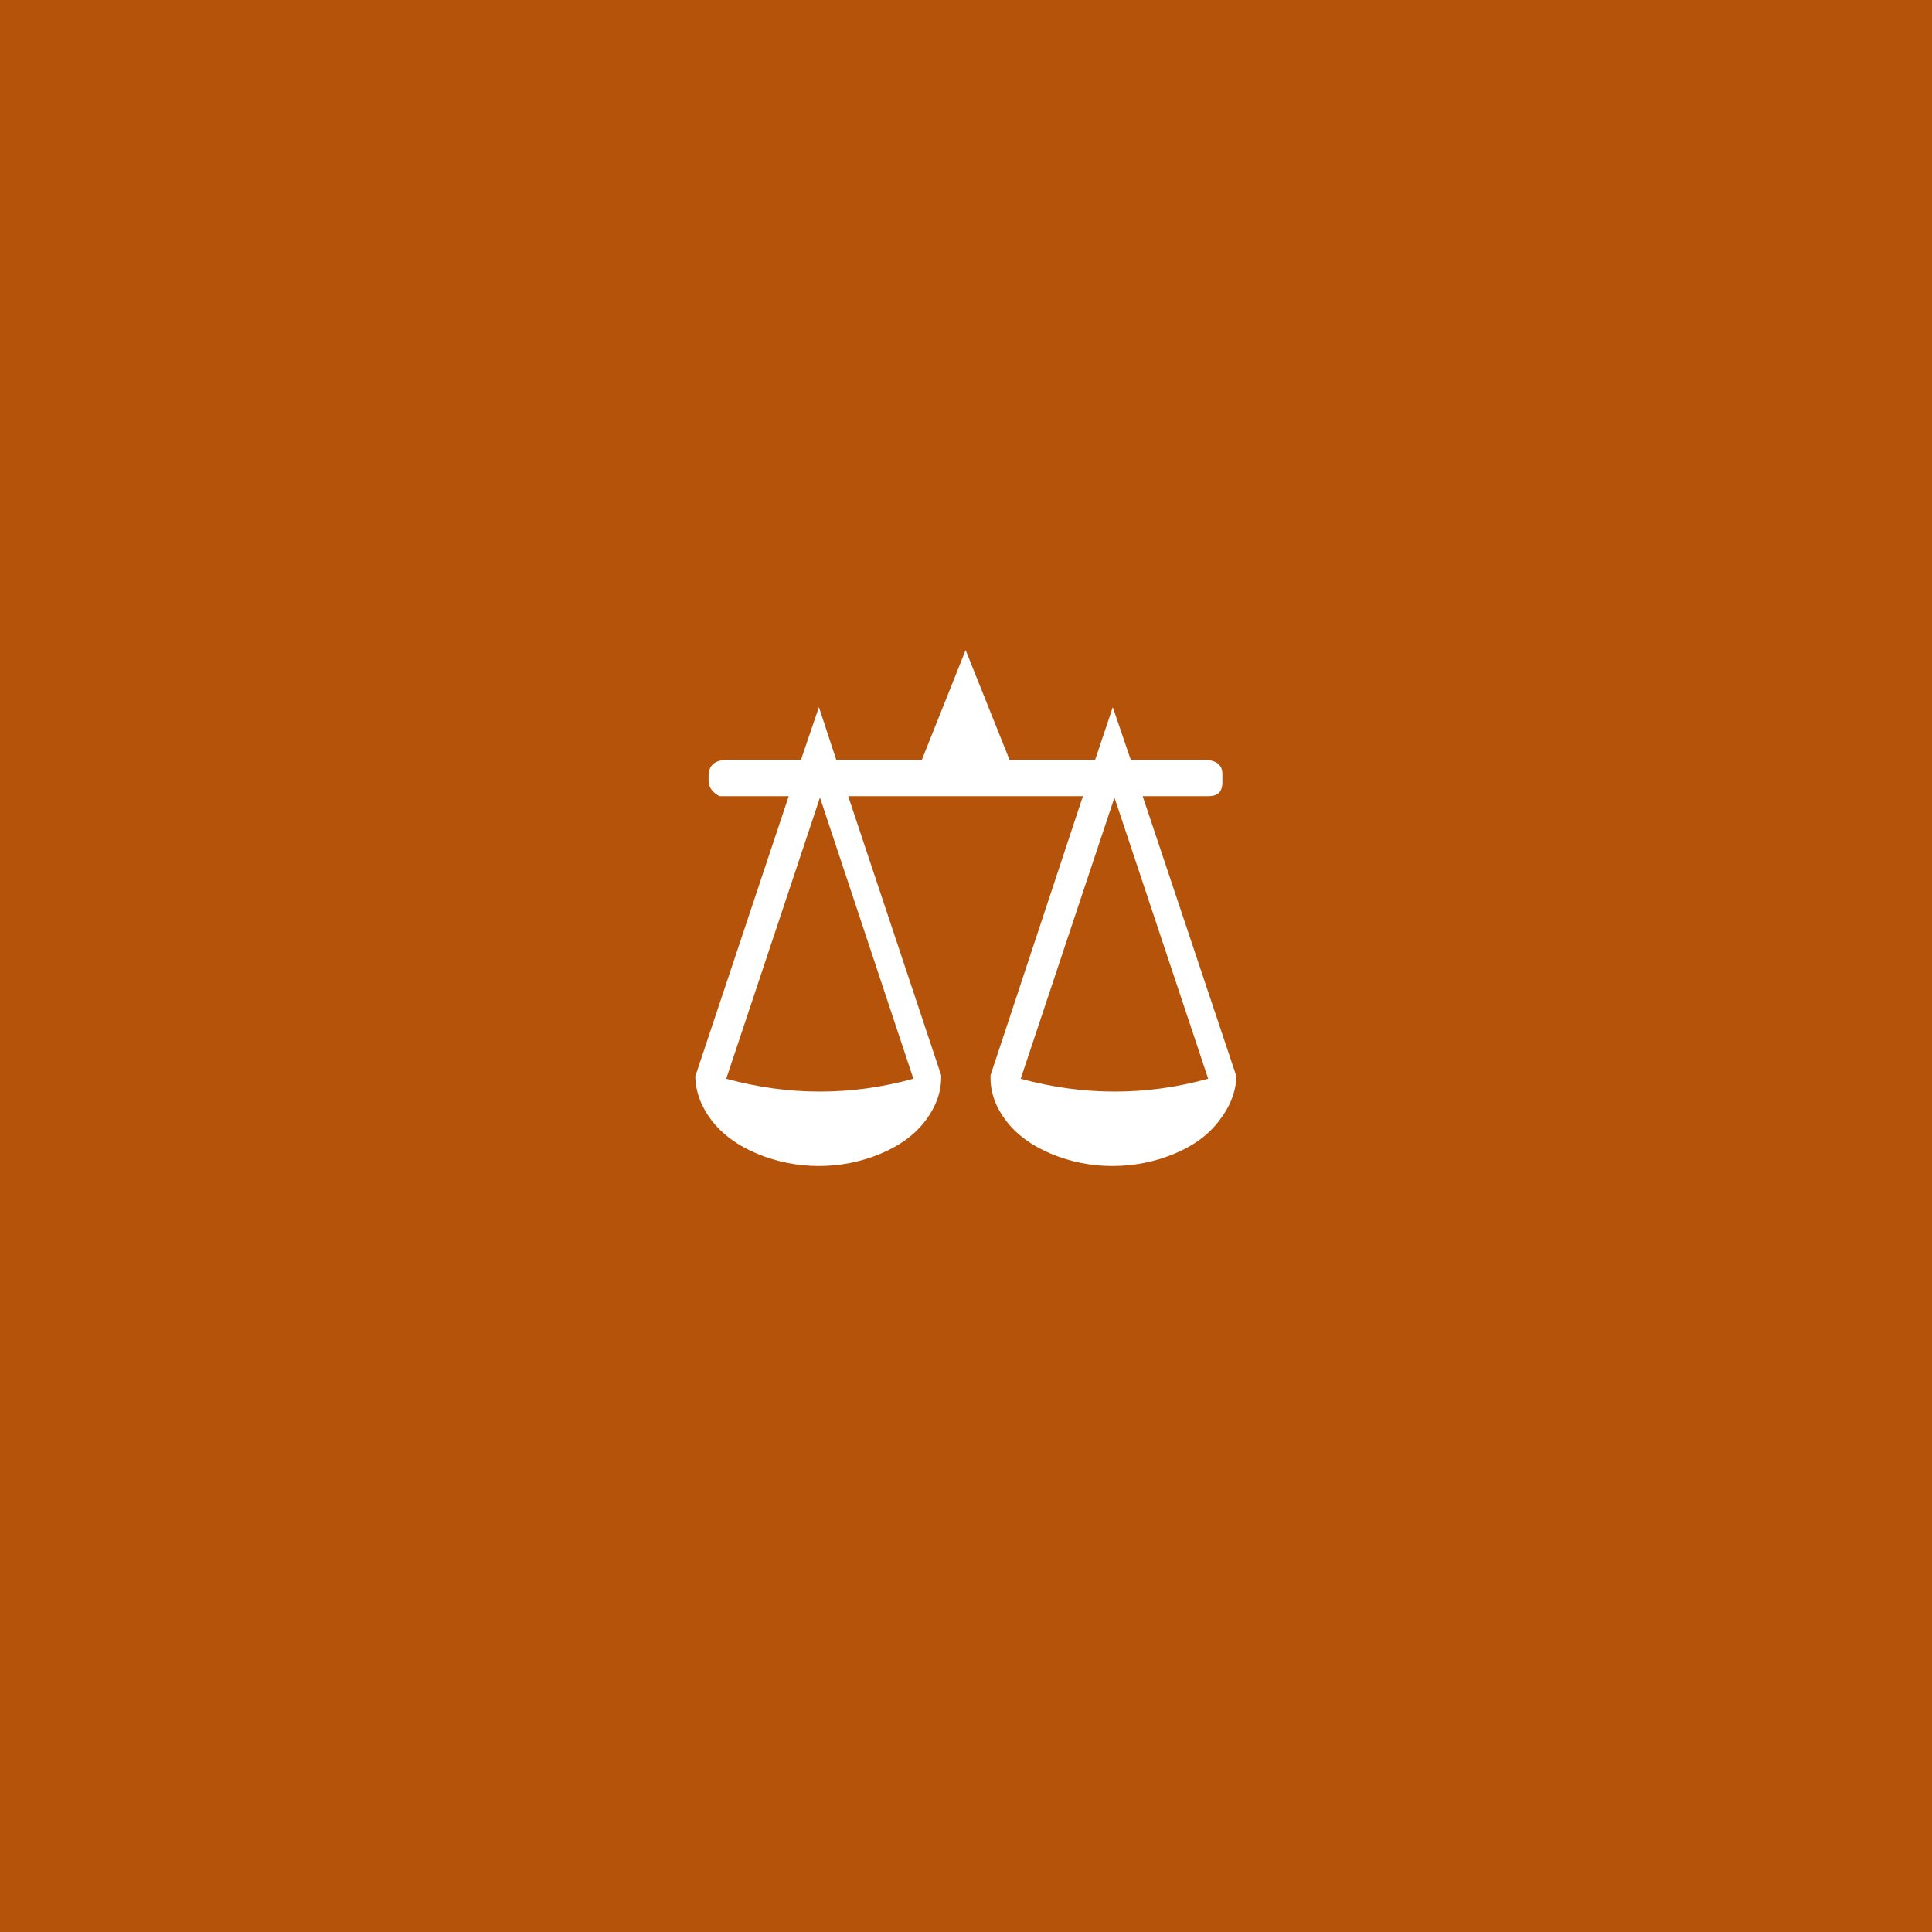
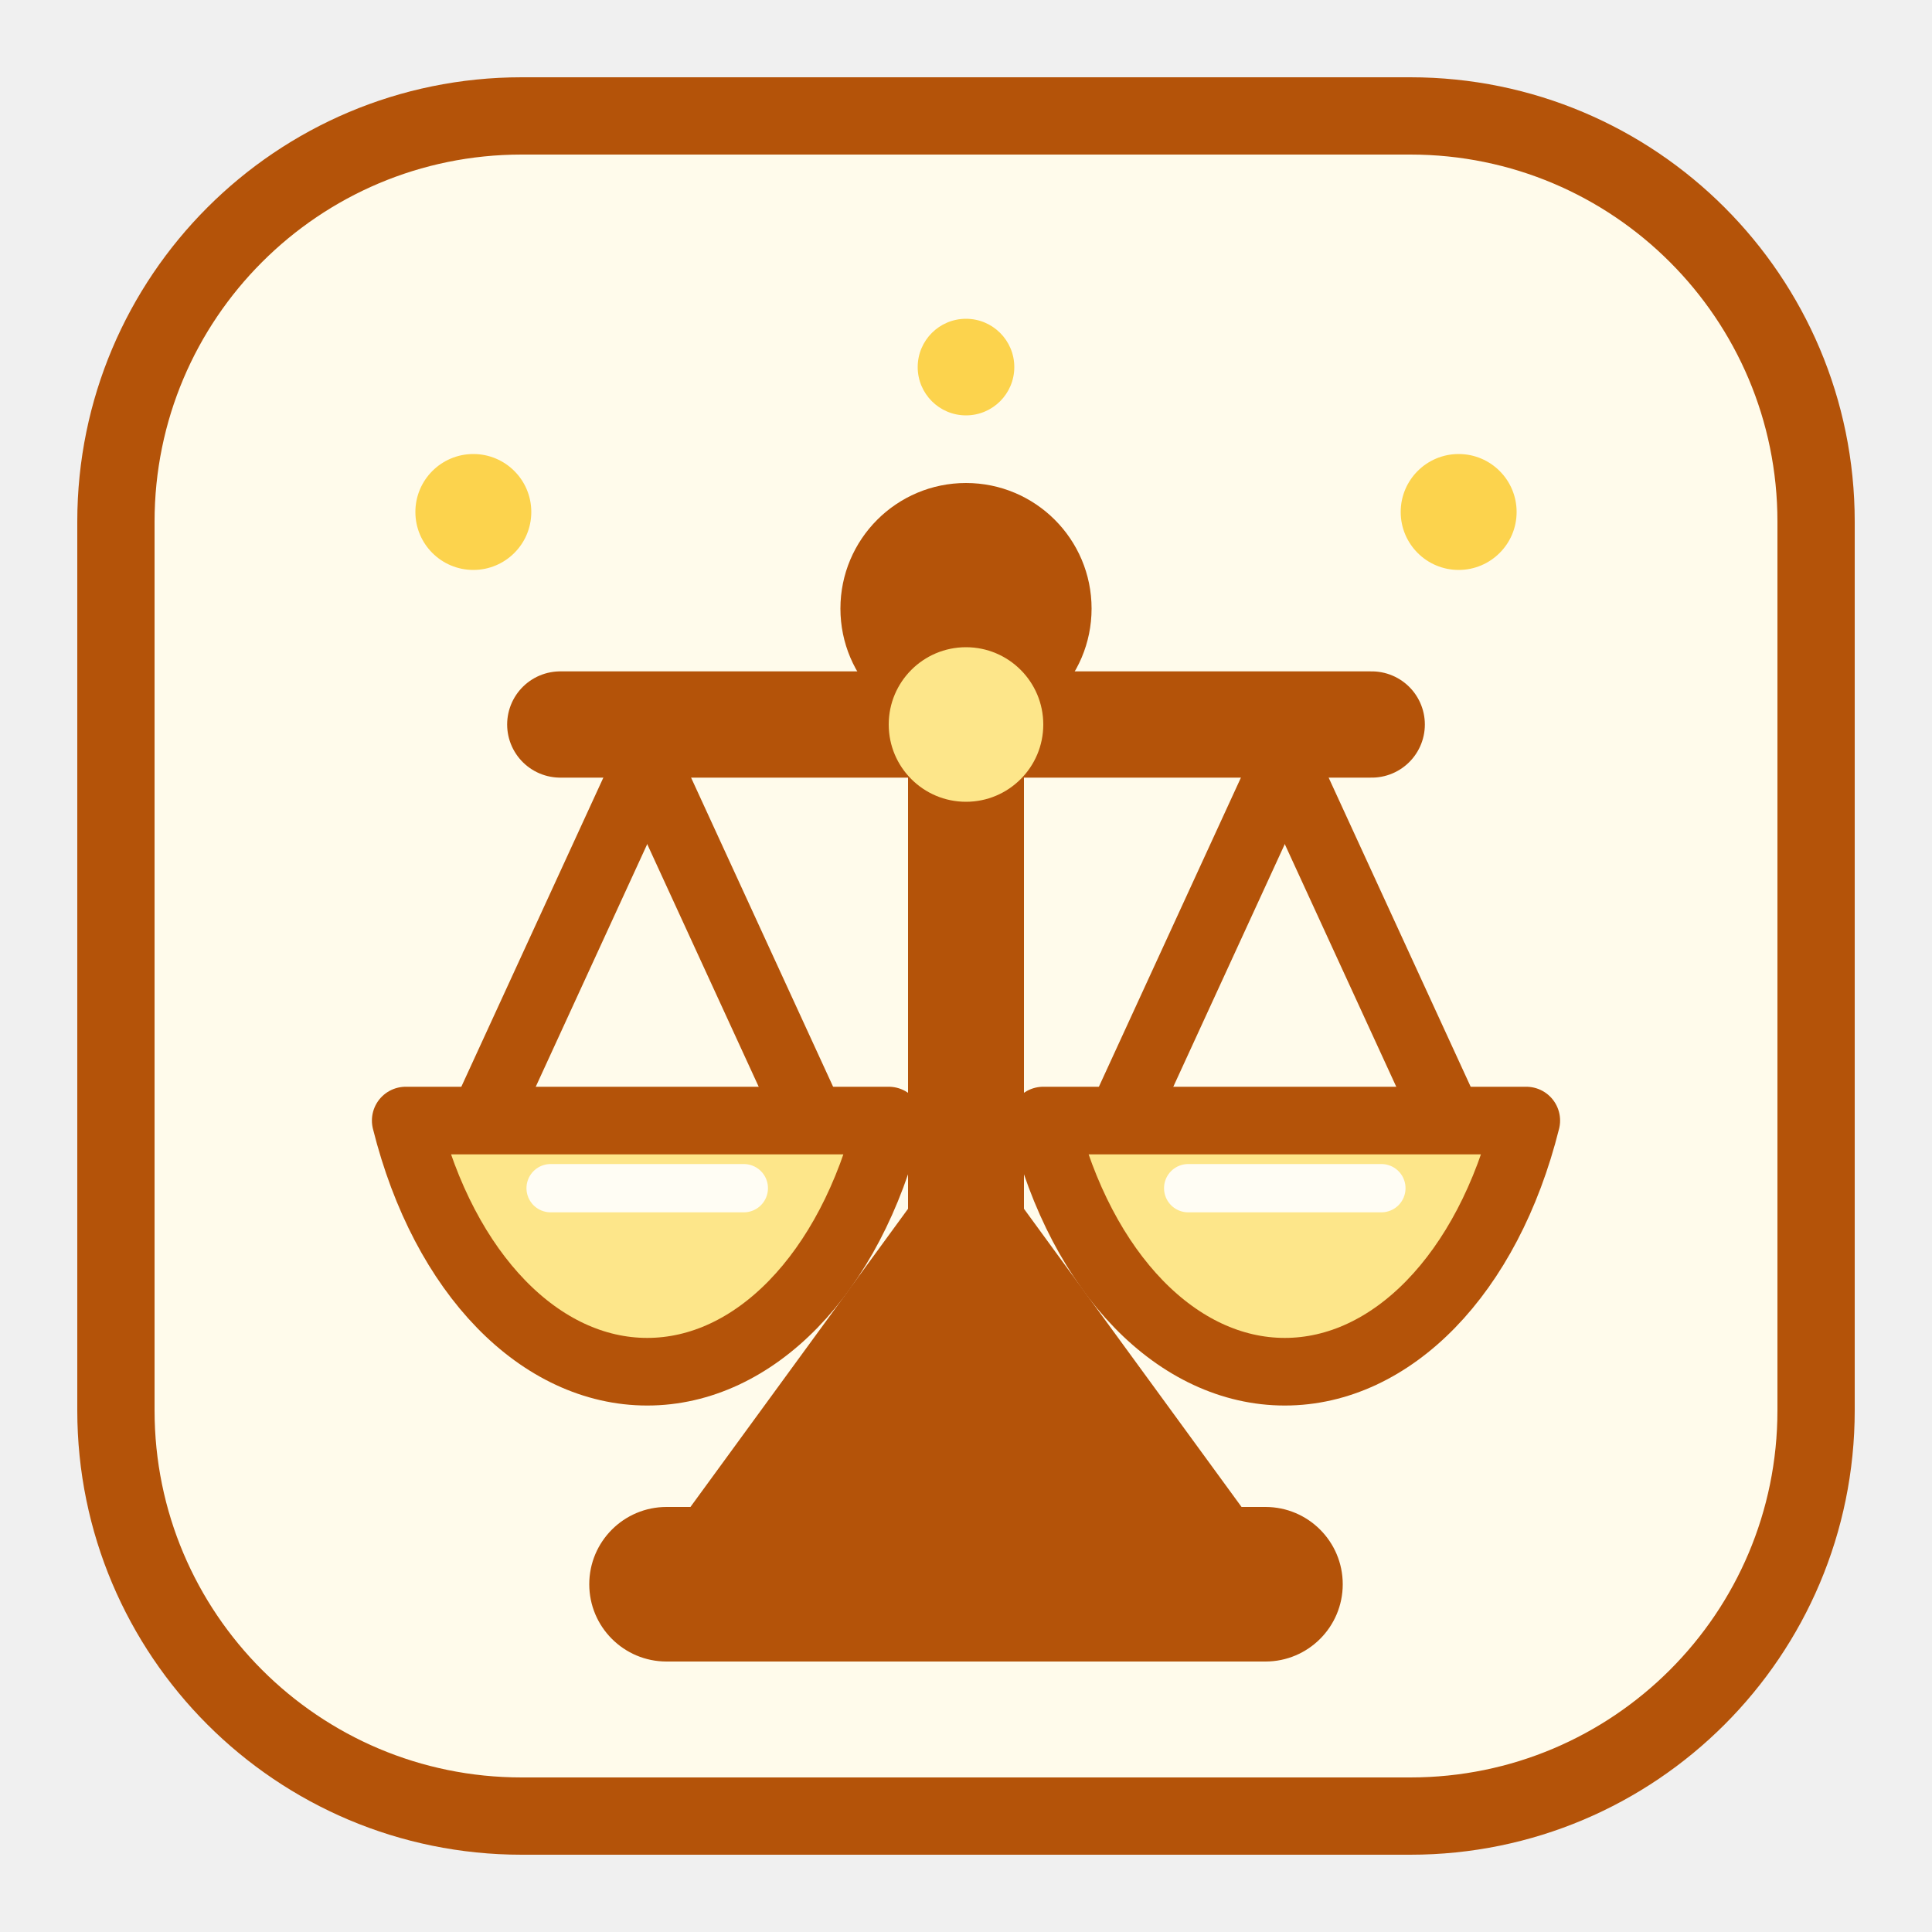
- <svg xmlns="http://www.w3.org/2000/svg" viewBox="0 0 200 200">
-   <rect width="200" height="200" fill="#b45309" />
-   <text x="100" y="120" font-family="Arial, sans-serif" font-size="72" fill="white" text-anchor="middle">⚖️</text>
+ <svg xmlns="http://www.w3.org/2000/svg" width="200" height="200" viewBox="0 0 200 200" fill="none" role="img" aria-labelledby="title desc">
+   <rect x="12" y="12" width="176" height="176" rx="42" fill="#FFFBEB" />
+   <rect x="12" y="12" width="176" height="176" rx="42" stroke="#B45309" stroke-width="8" />
+   <path d="M100 58V133" stroke="#B45309" stroke-width="12" stroke-linecap="round" />
+   <circle cx="100" cy="63" r="13" fill="#B45309" />
+   <path d="M58 75H142" stroke="#B45309" stroke-width="11" stroke-linecap="round" />
+   <circle cx="100" cy="75" r="8" fill="#FDE68A" />
+   <path d="M67 79L50 116" stroke="#B45309" stroke-width="7" stroke-linecap="round" />
+   <path d="M67 79L84 116" stroke="#B45309" stroke-width="7" stroke-linecap="round" />
+   <path d="M133 79L116 116" stroke="#B45309" stroke-width="7" stroke-linecap="round" />
+   <path d="M133 79L150 116" stroke="#B45309" stroke-width="7" stroke-linecap="round" />
+   <path d="M42 116H92            C88 132 78 142 67 142            C56 142 46 132 42 116Z" fill="#FDE68A" stroke="#B45309" stroke-width="7" stroke-linejoin="round" />
+   <path d="M108 116H158            C154 132 144 142 133 142            C122 142 112 132 108 116Z" fill="#FDE68A" stroke="#B45309" stroke-width="7" stroke-linejoin="round" />
+   <path d="M100 122L73 159H127L100 122Z" fill="#B45309" stroke="#B45309" stroke-width="6" stroke-linejoin="round" />
+   <rect x="61" y="156" width="78" height="16" rx="8" fill="#B45309" />
+   <path d="M57 123H77" stroke="#FFFFFF" stroke-width="5" stroke-linecap="round" opacity="0.9" />
+   <path d="M123 123H143" stroke="#FFFFFF" stroke-width="5" stroke-linecap="round" opacity="0.9" />
+   <circle cx="49" cy="53" r="6" fill="#FCD34D" />
+   <circle cx="151" cy="53" r="6" fill="#FCD34D" />
+   <circle cx="100" cy="38" r="5" fill="#FCD34D" />
</svg>
